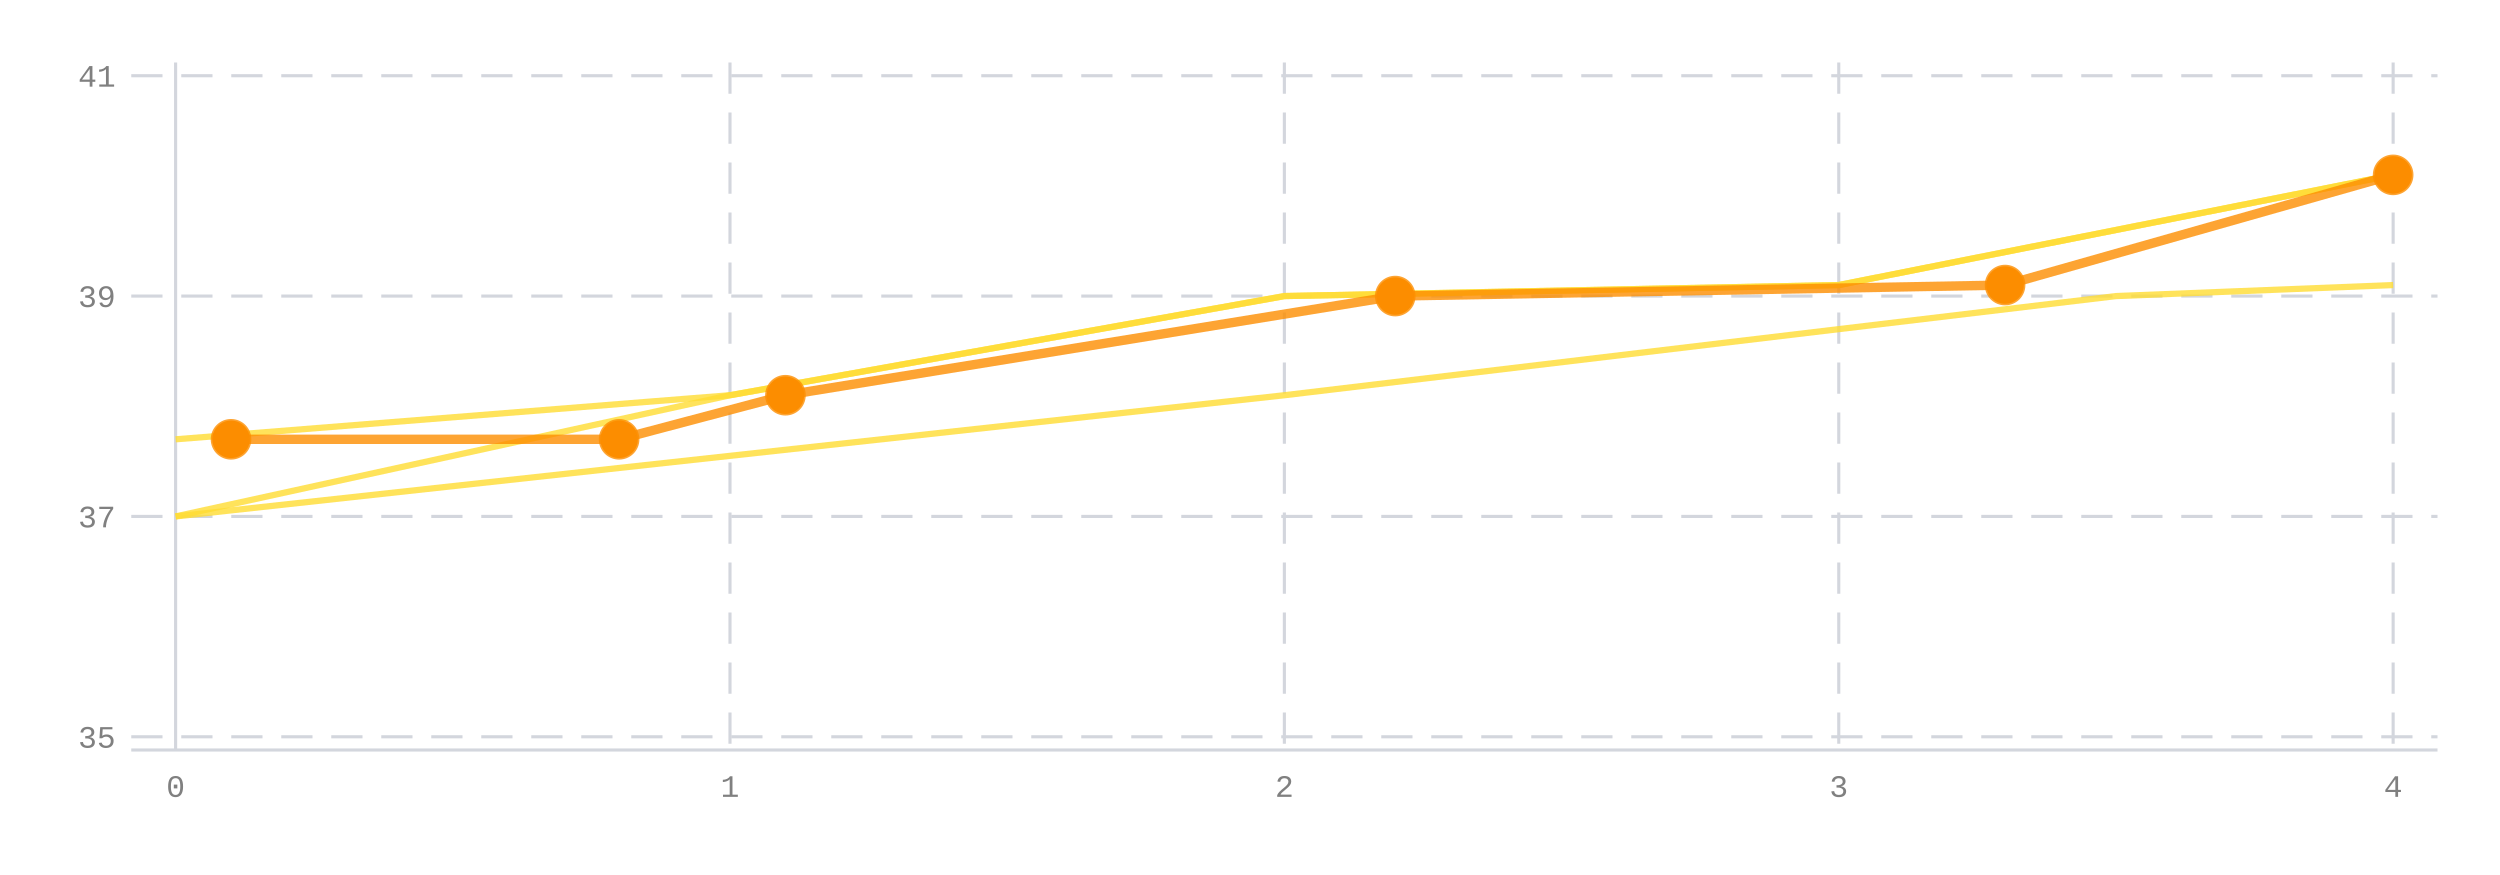
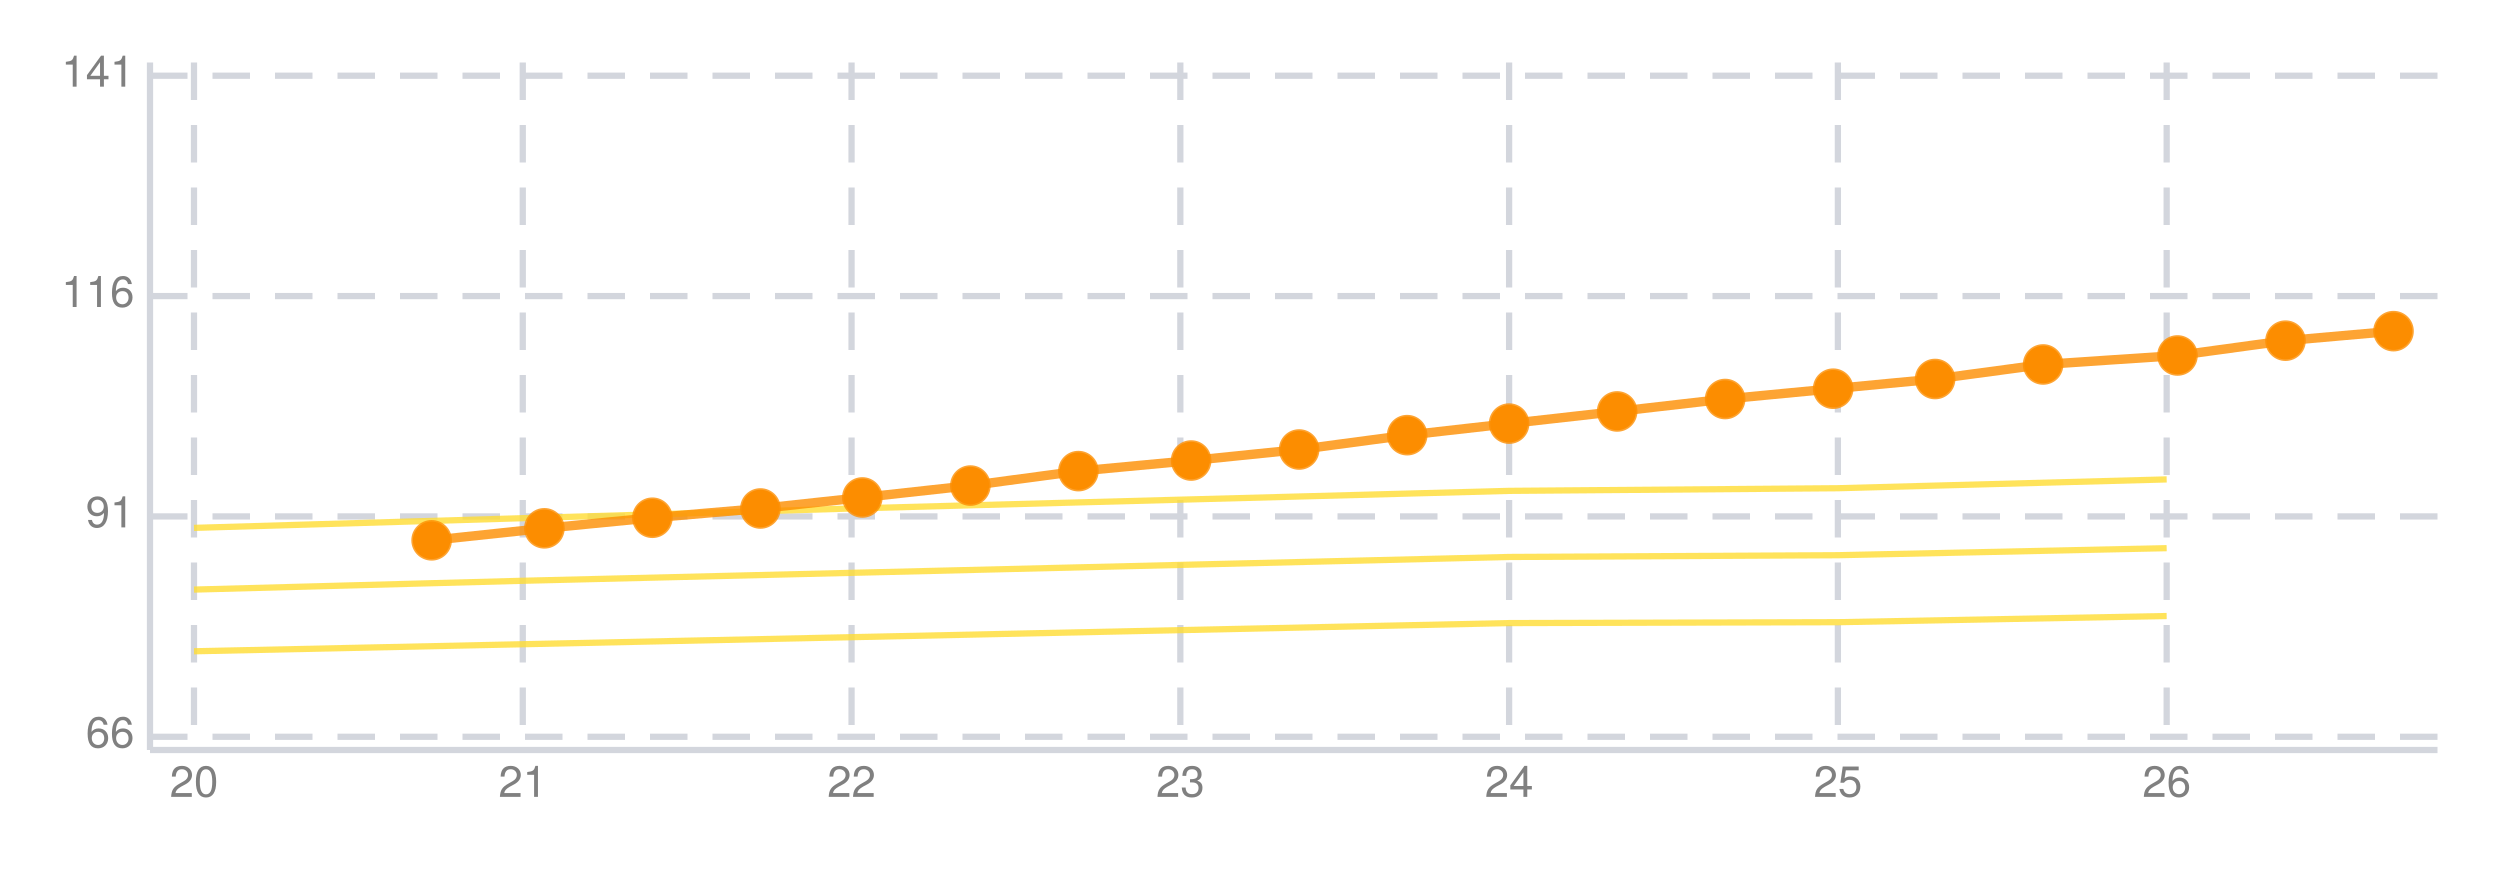
- <svg xmlns="http://www.w3.org/2000/svg" class="pygal-chart" id="chart-38680270-1ab5-4f25-a6f4-5e0e0283dc6d" viewBox="0 0 800 280">
+ <svg xmlns="http://www.w3.org/2000/svg" class="pygal-chart" id="chart-d6e9947d-7fe4-4510-93c4-28ee592aa634" viewBox="0 0 800 280">
  <defs>
-     <style type="text/css">#chart-38680270-1ab5-4f25-a6f4-5e0e0283dc6d{-webkit-user-select:none;-webkit-font-smoothing:antialiased;font-family:Consolas,"Liberation Mono",Menlo,Courier,monospace}#chart-38680270-1ab5-4f25-a6f4-5e0e0283dc6d .title{font-family:Consolas,"Liberation Mono",Menlo,Courier,monospace;font-size:16px}#chart-38680270-1ab5-4f25-a6f4-5e0e0283dc6d .legends .legend text{font-family:Consolas,"Liberation Mono",Menlo,Courier,monospace;font-size:14px}#chart-38680270-1ab5-4f25-a6f4-5e0e0283dc6d .axis text{font-family:Consolas,"Liberation Mono",Menlo,Courier,monospace;font-size:10px}#chart-38680270-1ab5-4f25-a6f4-5e0e0283dc6d .axis text.major{font-family:Consolas,"Liberation Mono",Menlo,Courier,monospace;font-size:10px}#chart-38680270-1ab5-4f25-a6f4-5e0e0283dc6d .text-overlay text.value{font-family:Consolas,"Liberation Mono",Menlo,Courier,monospace;font-size:16px}#chart-38680270-1ab5-4f25-a6f4-5e0e0283dc6d .text-overlay text.label{font-family:Consolas,"Liberation Mono",Menlo,Courier,monospace;font-size:10px}#chart-38680270-1ab5-4f25-a6f4-5e0e0283dc6d .tooltip{font-family:Consolas,"Liberation Mono",Menlo,Courier,monospace;font-size:14px}#chart-38680270-1ab5-4f25-a6f4-5e0e0283dc6d text.no_data{font-family:Consolas,"Liberation Mono",Menlo,Courier,monospace;font-size:64px}
- #chart-38680270-1ab5-4f25-a6f4-5e0e0283dc6d{background-color:transparent}#chart-38680270-1ab5-4f25-a6f4-5e0e0283dc6d path,#chart-38680270-1ab5-4f25-a6f4-5e0e0283dc6d line,#chart-38680270-1ab5-4f25-a6f4-5e0e0283dc6d rect,#chart-38680270-1ab5-4f25-a6f4-5e0e0283dc6d circle{-webkit-transition:400ms ease-in;-moz-transition:400ms ease-in;transition:400ms ease-in}#chart-38680270-1ab5-4f25-a6f4-5e0e0283dc6d .graph &gt; .background{fill:transparent}#chart-38680270-1ab5-4f25-a6f4-5e0e0283dc6d .plot &gt; .background{fill:transparent}#chart-38680270-1ab5-4f25-a6f4-5e0e0283dc6d .graph{fill:rgba(0,0,0,.87)}#chart-38680270-1ab5-4f25-a6f4-5e0e0283dc6d text.no_data{fill:rgba(0,0,0,1)}#chart-38680270-1ab5-4f25-a6f4-5e0e0283dc6d .title{fill:rgba(0,0,0,1)}#chart-38680270-1ab5-4f25-a6f4-5e0e0283dc6d .legends .legend text{fill:rgba(0,0,0,.87)}#chart-38680270-1ab5-4f25-a6f4-5e0e0283dc6d .legends .legend:hover text{fill:rgba(0,0,0,1)}#chart-38680270-1ab5-4f25-a6f4-5e0e0283dc6d .axis .line{stroke:rgba(0,0,0,1)}#chart-38680270-1ab5-4f25-a6f4-5e0e0283dc6d .axis .guide.line{stroke:rgba(0,0,0,.54)}#chart-38680270-1ab5-4f25-a6f4-5e0e0283dc6d .axis .major.line{stroke:rgba(0,0,0,.87)}#chart-38680270-1ab5-4f25-a6f4-5e0e0283dc6d .axis text.major{fill:rgba(0,0,0,1)}#chart-38680270-1ab5-4f25-a6f4-5e0e0283dc6d .axis.y .guides:hover .guide.line,#chart-38680270-1ab5-4f25-a6f4-5e0e0283dc6d .line-graph .axis.x .guides:hover .guide.line,#chart-38680270-1ab5-4f25-a6f4-5e0e0283dc6d .stackedline-graph .axis.x .guides:hover .guide.line,#chart-38680270-1ab5-4f25-a6f4-5e0e0283dc6d .xy-graph .axis.x .guides:hover .guide.line{stroke:rgba(0,0,0,1)}#chart-38680270-1ab5-4f25-a6f4-5e0e0283dc6d .axis .guides:hover text{fill:rgba(0,0,0,1)}#chart-38680270-1ab5-4f25-a6f4-5e0e0283dc6d .reactive{fill-opacity:.7;stroke-opacity:.8}#chart-38680270-1ab5-4f25-a6f4-5e0e0283dc6d .ci{stroke:rgba(0,0,0,.87)}#chart-38680270-1ab5-4f25-a6f4-5e0e0283dc6d .reactive.active,#chart-38680270-1ab5-4f25-a6f4-5e0e0283dc6d .active .reactive{fill-opacity:.8;stroke-opacity:.9;stroke-width:4}#chart-38680270-1ab5-4f25-a6f4-5e0e0283dc6d .ci .reactive.active{stroke-width:1.5}#chart-38680270-1ab5-4f25-a6f4-5e0e0283dc6d .series text{fill:rgba(0,0,0,1)}#chart-38680270-1ab5-4f25-a6f4-5e0e0283dc6d .tooltip rect{fill:transparent;stroke:rgba(0,0,0,1);-webkit-transition:opacity 400ms ease-in;-moz-transition:opacity 400ms ease-in;transition:opacity 400ms ease-in}#chart-38680270-1ab5-4f25-a6f4-5e0e0283dc6d .tooltip .label{fill:rgba(0,0,0,.87)}#chart-38680270-1ab5-4f25-a6f4-5e0e0283dc6d .tooltip .label{fill:rgba(0,0,0,.87)}#chart-38680270-1ab5-4f25-a6f4-5e0e0283dc6d .tooltip .legend{font-size:.8em;fill:rgba(0,0,0,.54)}#chart-38680270-1ab5-4f25-a6f4-5e0e0283dc6d .tooltip .x_label{font-size:.6em;fill:rgba(0,0,0,1)}#chart-38680270-1ab5-4f25-a6f4-5e0e0283dc6d .tooltip .xlink{font-size:.5em;text-decoration:underline}#chart-38680270-1ab5-4f25-a6f4-5e0e0283dc6d .tooltip .value{font-size:1.5em}#chart-38680270-1ab5-4f25-a6f4-5e0e0283dc6d .bound{font-size:.5em}#chart-38680270-1ab5-4f25-a6f4-5e0e0283dc6d .max-value{font-size:.75em;fill:rgba(0,0,0,.54)}#chart-38680270-1ab5-4f25-a6f4-5e0e0283dc6d .map-element{fill:transparent;stroke:rgba(0,0,0,.54) !important}#chart-38680270-1ab5-4f25-a6f4-5e0e0283dc6d .map-element .reactive{fill-opacity:inherit;stroke-opacity:inherit}#chart-38680270-1ab5-4f25-a6f4-5e0e0283dc6d .color-0,#chart-38680270-1ab5-4f25-a6f4-5e0e0283dc6d .color-0 a:visited{stroke:rgb(255,220,51);fill:rgb(255,220,51)}#chart-38680270-1ab5-4f25-a6f4-5e0e0283dc6d .color-1,#chart-38680270-1ab5-4f25-a6f4-5e0e0283dc6d .color-1 a:visited{stroke:rgb(255,220,51);fill:rgb(255,220,51)}#chart-38680270-1ab5-4f25-a6f4-5e0e0283dc6d .color-2,#chart-38680270-1ab5-4f25-a6f4-5e0e0283dc6d .color-2 a:visited{stroke:rgb(255,220,51);fill:rgb(255,220,51)}#chart-38680270-1ab5-4f25-a6f4-5e0e0283dc6d .color-3,#chart-38680270-1ab5-4f25-a6f4-5e0e0283dc6d .color-3 a:visited{stroke:rgb(252,141,0);fill:rgb(252,141,0)}#chart-38680270-1ab5-4f25-a6f4-5e0e0283dc6d .text-overlay .color-0 text{fill:black}#chart-38680270-1ab5-4f25-a6f4-5e0e0283dc6d .text-overlay .color-1 text{fill:black}#chart-38680270-1ab5-4f25-a6f4-5e0e0283dc6d .text-overlay .color-2 text{fill:black}#chart-38680270-1ab5-4f25-a6f4-5e0e0283dc6d .text-overlay .color-3 text{fill:black}#chart-38680270-1ab5-4f25-a6f4-5e0e0283dc6d .series.serie-0{stroke-width:2}#chart-38680270-1ab5-4f25-a6f4-5e0e0283dc6d .series.serie-1{stroke-width:2}#chart-38680270-1ab5-4f25-a6f4-5e0e0283dc6d .series.serie-2{stroke-width:2}#chart-38680270-1ab5-4f25-a6f4-5e0e0283dc6d .series.serie-3{stroke-width:3}
- #chart-38680270-1ab5-4f25-a6f4-5e0e0283dc6d text.no_data{text-anchor:middle}#chart-38680270-1ab5-4f25-a6f4-5e0e0283dc6d .guide.line{fill:none}#chart-38680270-1ab5-4f25-a6f4-5e0e0283dc6d .centered{text-anchor:middle}#chart-38680270-1ab5-4f25-a6f4-5e0e0283dc6d .title{text-anchor:middle}#chart-38680270-1ab5-4f25-a6f4-5e0e0283dc6d .legends .legend text{fill-opacity:1}#chart-38680270-1ab5-4f25-a6f4-5e0e0283dc6d .axis.x text{text-anchor:middle}#chart-38680270-1ab5-4f25-a6f4-5e0e0283dc6d .axis.x:not(.web) text[transform]{text-anchor:start}#chart-38680270-1ab5-4f25-a6f4-5e0e0283dc6d .axis.x:not(.web) text[transform].backwards{text-anchor:end}#chart-38680270-1ab5-4f25-a6f4-5e0e0283dc6d .axis.y text{text-anchor:end}#chart-38680270-1ab5-4f25-a6f4-5e0e0283dc6d .axis.y text[transform].backwards{text-anchor:start}#chart-38680270-1ab5-4f25-a6f4-5e0e0283dc6d .axis.y2 text{text-anchor:start}#chart-38680270-1ab5-4f25-a6f4-5e0e0283dc6d .axis.y2 text[transform].backwards{text-anchor:end}#chart-38680270-1ab5-4f25-a6f4-5e0e0283dc6d .axis .guide.line{stroke-dasharray:4,4}#chart-38680270-1ab5-4f25-a6f4-5e0e0283dc6d .axis .major.guide.line{stroke-dasharray:6,6}#chart-38680270-1ab5-4f25-a6f4-5e0e0283dc6d .horizontal .axis.y .guide.line,#chart-38680270-1ab5-4f25-a6f4-5e0e0283dc6d .horizontal .axis.y2 .guide.line,#chart-38680270-1ab5-4f25-a6f4-5e0e0283dc6d .vertical .axis.x .guide.line{opacity:0}#chart-38680270-1ab5-4f25-a6f4-5e0e0283dc6d .horizontal .axis.always_show .guide.line,#chart-38680270-1ab5-4f25-a6f4-5e0e0283dc6d .vertical .axis.always_show .guide.line{opacity:1 !important}#chart-38680270-1ab5-4f25-a6f4-5e0e0283dc6d .axis.y .guides:hover .guide.line,#chart-38680270-1ab5-4f25-a6f4-5e0e0283dc6d .axis.y2 .guides:hover .guide.line,#chart-38680270-1ab5-4f25-a6f4-5e0e0283dc6d .axis.x .guides:hover .guide.line{opacity:1}#chart-38680270-1ab5-4f25-a6f4-5e0e0283dc6d .axis .guides:hover text{opacity:1}#chart-38680270-1ab5-4f25-a6f4-5e0e0283dc6d .nofill{fill:none}#chart-38680270-1ab5-4f25-a6f4-5e0e0283dc6d .subtle-fill{fill-opacity:.2}#chart-38680270-1ab5-4f25-a6f4-5e0e0283dc6d .dot{stroke-width:1px;fill-opacity:1}#chart-38680270-1ab5-4f25-a6f4-5e0e0283dc6d .dot.active{stroke-width:5px}#chart-38680270-1ab5-4f25-a6f4-5e0e0283dc6d .dot.negative{fill:transparent}#chart-38680270-1ab5-4f25-a6f4-5e0e0283dc6d text,#chart-38680270-1ab5-4f25-a6f4-5e0e0283dc6d tspan{stroke:none !important}#chart-38680270-1ab5-4f25-a6f4-5e0e0283dc6d .series text.active{opacity:1}#chart-38680270-1ab5-4f25-a6f4-5e0e0283dc6d .tooltip rect{fill-opacity:.95;stroke-width:.5}#chart-38680270-1ab5-4f25-a6f4-5e0e0283dc6d .tooltip text{fill-opacity:1}#chart-38680270-1ab5-4f25-a6f4-5e0e0283dc6d .showable{visibility:hidden}#chart-38680270-1ab5-4f25-a6f4-5e0e0283dc6d .showable.shown{visibility:visible}#chart-38680270-1ab5-4f25-a6f4-5e0e0283dc6d .gauge-background{fill:rgba(229,229,229,1);stroke:none}#chart-38680270-1ab5-4f25-a6f4-5e0e0283dc6d .bg-lines{stroke:transparent;stroke-width:2px}
- #chart-38680270-1ab5-4f25-a6f4-5e0e0283dc6d .axis .line{stroke:rgb(211,214,221)}#chart-38680270-1ab5-4f25-a6f4-5e0e0283dc6d .graph{fill:rgb(128,128,128)}#chart-38680270-1ab5-4f25-a6f4-5e0e0283dc6d .axis .guide.line{stroke-dasharray:10,6;stroke:rgb(211,214,221)}</style>
+     <style type="text/css">#chart-d6e9947d-7fe4-4510-93c4-28ee592aa634{-webkit-user-select:none;-webkit-font-smoothing:antialiased;font-family:Consolas,"Liberation Mono",Menlo,Courier,monospace}#chart-d6e9947d-7fe4-4510-93c4-28ee592aa634 .title{font-family:Consolas,"Liberation Mono",Menlo,Courier,monospace;font-size:16px}#chart-d6e9947d-7fe4-4510-93c4-28ee592aa634 .legends .legend text{font-family:Consolas,"Liberation Mono",Menlo,Courier,monospace;font-size:14px}#chart-d6e9947d-7fe4-4510-93c4-28ee592aa634 .axis text{font-family:Consolas,"Liberation Mono",Menlo,Courier,monospace;font-size:10px}#chart-d6e9947d-7fe4-4510-93c4-28ee592aa634 .axis text.major{font-family:Consolas,"Liberation Mono",Menlo,Courier,monospace;font-size:10px}#chart-d6e9947d-7fe4-4510-93c4-28ee592aa634 .text-overlay text.value{font-family:Consolas,"Liberation Mono",Menlo,Courier,monospace;font-size:16px}#chart-d6e9947d-7fe4-4510-93c4-28ee592aa634 .text-overlay text.label{font-family:Consolas,"Liberation Mono",Menlo,Courier,monospace;font-size:10px}#chart-d6e9947d-7fe4-4510-93c4-28ee592aa634 .tooltip{font-family:Consolas,"Liberation Mono",Menlo,Courier,monospace;font-size:14px}#chart-d6e9947d-7fe4-4510-93c4-28ee592aa634 text.no_data{font-family:Consolas,"Liberation Mono",Menlo,Courier,monospace;font-size:64px}
+ #chart-d6e9947d-7fe4-4510-93c4-28ee592aa634{background-color:transparent}#chart-d6e9947d-7fe4-4510-93c4-28ee592aa634 path,#chart-d6e9947d-7fe4-4510-93c4-28ee592aa634 line,#chart-d6e9947d-7fe4-4510-93c4-28ee592aa634 rect,#chart-d6e9947d-7fe4-4510-93c4-28ee592aa634 circle{-webkit-transition:400ms ease-in;-moz-transition:400ms ease-in;transition:400ms ease-in}#chart-d6e9947d-7fe4-4510-93c4-28ee592aa634 .graph &gt; .background{fill:transparent}#chart-d6e9947d-7fe4-4510-93c4-28ee592aa634 .plot &gt; .background{fill:transparent}#chart-d6e9947d-7fe4-4510-93c4-28ee592aa634 .graph{fill:rgba(0,0,0,.87)}#chart-d6e9947d-7fe4-4510-93c4-28ee592aa634 text.no_data{fill:rgba(0,0,0,1)}#chart-d6e9947d-7fe4-4510-93c4-28ee592aa634 .title{fill:rgba(0,0,0,1)}#chart-d6e9947d-7fe4-4510-93c4-28ee592aa634 .legends .legend text{fill:rgba(0,0,0,.87)}#chart-d6e9947d-7fe4-4510-93c4-28ee592aa634 .legends .legend:hover text{fill:rgba(0,0,0,1)}#chart-d6e9947d-7fe4-4510-93c4-28ee592aa634 .axis .line{stroke:rgba(0,0,0,1)}#chart-d6e9947d-7fe4-4510-93c4-28ee592aa634 .axis .guide.line{stroke:rgba(0,0,0,.54)}#chart-d6e9947d-7fe4-4510-93c4-28ee592aa634 .axis .major.line{stroke:rgba(0,0,0,.87)}#chart-d6e9947d-7fe4-4510-93c4-28ee592aa634 .axis text.major{fill:rgba(0,0,0,1)}#chart-d6e9947d-7fe4-4510-93c4-28ee592aa634 .axis.y .guides:hover .guide.line,#chart-d6e9947d-7fe4-4510-93c4-28ee592aa634 .line-graph .axis.x .guides:hover .guide.line,#chart-d6e9947d-7fe4-4510-93c4-28ee592aa634 .stackedline-graph .axis.x .guides:hover .guide.line,#chart-d6e9947d-7fe4-4510-93c4-28ee592aa634 .xy-graph .axis.x .guides:hover .guide.line{stroke:rgba(0,0,0,1)}#chart-d6e9947d-7fe4-4510-93c4-28ee592aa634 .axis .guides:hover text{fill:rgba(0,0,0,1)}#chart-d6e9947d-7fe4-4510-93c4-28ee592aa634 .reactive{fill-opacity:.7;stroke-opacity:.8}#chart-d6e9947d-7fe4-4510-93c4-28ee592aa634 .ci{stroke:rgba(0,0,0,.87)}#chart-d6e9947d-7fe4-4510-93c4-28ee592aa634 .reactive.active,#chart-d6e9947d-7fe4-4510-93c4-28ee592aa634 .active .reactive{fill-opacity:.8;stroke-opacity:.9;stroke-width:4}#chart-d6e9947d-7fe4-4510-93c4-28ee592aa634 .ci .reactive.active{stroke-width:1.5}#chart-d6e9947d-7fe4-4510-93c4-28ee592aa634 .series text{fill:rgba(0,0,0,1)}#chart-d6e9947d-7fe4-4510-93c4-28ee592aa634 .tooltip rect{fill:transparent;stroke:rgba(0,0,0,1);-webkit-transition:opacity 400ms ease-in;-moz-transition:opacity 400ms ease-in;transition:opacity 400ms ease-in}#chart-d6e9947d-7fe4-4510-93c4-28ee592aa634 .tooltip .label{fill:rgba(0,0,0,.87)}#chart-d6e9947d-7fe4-4510-93c4-28ee592aa634 .tooltip .label{fill:rgba(0,0,0,.87)}#chart-d6e9947d-7fe4-4510-93c4-28ee592aa634 .tooltip .legend{font-size:.8em;fill:rgba(0,0,0,.54)}#chart-d6e9947d-7fe4-4510-93c4-28ee592aa634 .tooltip .x_label{font-size:.6em;fill:rgba(0,0,0,1)}#chart-d6e9947d-7fe4-4510-93c4-28ee592aa634 .tooltip .xlink{font-size:.5em;text-decoration:underline}#chart-d6e9947d-7fe4-4510-93c4-28ee592aa634 .tooltip .value{font-size:1.5em}#chart-d6e9947d-7fe4-4510-93c4-28ee592aa634 .bound{font-size:.5em}#chart-d6e9947d-7fe4-4510-93c4-28ee592aa634 .max-value{font-size:.75em;fill:rgba(0,0,0,.54)}#chart-d6e9947d-7fe4-4510-93c4-28ee592aa634 .map-element{fill:transparent;stroke:rgba(0,0,0,.54) !important}#chart-d6e9947d-7fe4-4510-93c4-28ee592aa634 .map-element .reactive{fill-opacity:inherit;stroke-opacity:inherit}#chart-d6e9947d-7fe4-4510-93c4-28ee592aa634 .color-0,#chart-d6e9947d-7fe4-4510-93c4-28ee592aa634 .color-0 a:visited{stroke:rgb(255,220,51);fill:rgb(255,220,51)}#chart-d6e9947d-7fe4-4510-93c4-28ee592aa634 .color-1,#chart-d6e9947d-7fe4-4510-93c4-28ee592aa634 .color-1 a:visited{stroke:rgb(255,220,51);fill:rgb(255,220,51)}#chart-d6e9947d-7fe4-4510-93c4-28ee592aa634 .color-2,#chart-d6e9947d-7fe4-4510-93c4-28ee592aa634 .color-2 a:visited{stroke:rgb(255,220,51);fill:rgb(255,220,51)}#chart-d6e9947d-7fe4-4510-93c4-28ee592aa634 .color-3,#chart-d6e9947d-7fe4-4510-93c4-28ee592aa634 .color-3 a:visited{stroke:rgb(252,141,0);fill:rgb(252,141,0)}#chart-d6e9947d-7fe4-4510-93c4-28ee592aa634 .text-overlay .color-0 text{fill:black}#chart-d6e9947d-7fe4-4510-93c4-28ee592aa634 .text-overlay .color-1 text{fill:black}#chart-d6e9947d-7fe4-4510-93c4-28ee592aa634 .text-overlay .color-2 text{fill:black}#chart-d6e9947d-7fe4-4510-93c4-28ee592aa634 .text-overlay .color-3 text{fill:black}#chart-d6e9947d-7fe4-4510-93c4-28ee592aa634 .series.serie-0{stroke-width:2}#chart-d6e9947d-7fe4-4510-93c4-28ee592aa634 .series.serie-1{stroke-width:2}#chart-d6e9947d-7fe4-4510-93c4-28ee592aa634 .series.serie-2{stroke-width:2}#chart-d6e9947d-7fe4-4510-93c4-28ee592aa634 .series.serie-3{stroke-width:3}
+ #chart-d6e9947d-7fe4-4510-93c4-28ee592aa634 text.no_data{text-anchor:middle}#chart-d6e9947d-7fe4-4510-93c4-28ee592aa634 .guide.line{fill:none}#chart-d6e9947d-7fe4-4510-93c4-28ee592aa634 .centered{text-anchor:middle}#chart-d6e9947d-7fe4-4510-93c4-28ee592aa634 .title{text-anchor:middle}#chart-d6e9947d-7fe4-4510-93c4-28ee592aa634 .legends .legend text{fill-opacity:1}#chart-d6e9947d-7fe4-4510-93c4-28ee592aa634 .axis.x text{text-anchor:middle}#chart-d6e9947d-7fe4-4510-93c4-28ee592aa634 .axis.x:not(.web) text[transform]{text-anchor:start}#chart-d6e9947d-7fe4-4510-93c4-28ee592aa634 .axis.x:not(.web) text[transform].backwards{text-anchor:end}#chart-d6e9947d-7fe4-4510-93c4-28ee592aa634 .axis.y text{text-anchor:end}#chart-d6e9947d-7fe4-4510-93c4-28ee592aa634 .axis.y text[transform].backwards{text-anchor:start}#chart-d6e9947d-7fe4-4510-93c4-28ee592aa634 .axis.y2 text{text-anchor:start}#chart-d6e9947d-7fe4-4510-93c4-28ee592aa634 .axis.y2 text[transform].backwards{text-anchor:end}#chart-d6e9947d-7fe4-4510-93c4-28ee592aa634 .axis .guide.line{stroke-dasharray:4,4}#chart-d6e9947d-7fe4-4510-93c4-28ee592aa634 .axis .major.guide.line{stroke-dasharray:6,6}#chart-d6e9947d-7fe4-4510-93c4-28ee592aa634 .horizontal .axis.y .guide.line,#chart-d6e9947d-7fe4-4510-93c4-28ee592aa634 .horizontal .axis.y2 .guide.line,#chart-d6e9947d-7fe4-4510-93c4-28ee592aa634 .vertical .axis.x .guide.line{opacity:0}#chart-d6e9947d-7fe4-4510-93c4-28ee592aa634 .horizontal .axis.always_show .guide.line,#chart-d6e9947d-7fe4-4510-93c4-28ee592aa634 .vertical .axis.always_show .guide.line{opacity:1 !important}#chart-d6e9947d-7fe4-4510-93c4-28ee592aa634 .axis.y .guides:hover .guide.line,#chart-d6e9947d-7fe4-4510-93c4-28ee592aa634 .axis.y2 .guides:hover .guide.line,#chart-d6e9947d-7fe4-4510-93c4-28ee592aa634 .axis.x .guides:hover .guide.line{opacity:1}#chart-d6e9947d-7fe4-4510-93c4-28ee592aa634 .axis .guides:hover text{opacity:1}#chart-d6e9947d-7fe4-4510-93c4-28ee592aa634 .nofill{fill:none}#chart-d6e9947d-7fe4-4510-93c4-28ee592aa634 .subtle-fill{fill-opacity:.2}#chart-d6e9947d-7fe4-4510-93c4-28ee592aa634 .dot{stroke-width:1px;fill-opacity:1}#chart-d6e9947d-7fe4-4510-93c4-28ee592aa634 .dot.active{stroke-width:5px}#chart-d6e9947d-7fe4-4510-93c4-28ee592aa634 .dot.negative{fill:transparent}#chart-d6e9947d-7fe4-4510-93c4-28ee592aa634 text,#chart-d6e9947d-7fe4-4510-93c4-28ee592aa634 tspan{stroke:none !important}#chart-d6e9947d-7fe4-4510-93c4-28ee592aa634 .series text.active{opacity:1}#chart-d6e9947d-7fe4-4510-93c4-28ee592aa634 .tooltip rect{fill-opacity:.95;stroke-width:.5}#chart-d6e9947d-7fe4-4510-93c4-28ee592aa634 .tooltip text{fill-opacity:1}#chart-d6e9947d-7fe4-4510-93c4-28ee592aa634 .showable{visibility:hidden}#chart-d6e9947d-7fe4-4510-93c4-28ee592aa634 .showable.shown{visibility:visible}#chart-d6e9947d-7fe4-4510-93c4-28ee592aa634 .gauge-background{fill:rgba(229,229,229,1);stroke:none}#chart-d6e9947d-7fe4-4510-93c4-28ee592aa634 .bg-lines{stroke:transparent;stroke-width:2px}
+ #chart-d6e9947d-7fe4-4510-93c4-28ee592aa634 .axis .line{stroke:rgb(211,214,221);stroke-width:2px}#chart-d6e9947d-7fe4-4510-93c4-28ee592aa634 .graph{fill:rgb(128,128,128)}#chart-d6e9947d-7fe4-4510-93c4-28ee592aa634 .axis .guide.line{stroke-dasharray:12,8;stroke:rgb(211,214,221);stroke-width:2px}#chart-d6e9947d-7fe4-4510-93c4-28ee592aa634 .axis.y .guides:first-child{display:none}#chart-d6e9947d-7fe4-4510-93c4-28ee592aa634 .axis text{font-size:14px;font-family:Helvetica Neue;color:rgb(128,128,128)}</style>
  </defs>
  <g class="graph xy-graph vertical">
    <rect class="background" height="280" width="800" x="0" y="0" />
-     <g class="plot" transform="translate(42, 20)">
-       <rect class="background" height="220" width="738.0" x="0" y="0" />
+     <g class="plot" transform="translate(48, 20)">
+       <rect class="background" height="220" width="732.0" x="0" y="0" />
      <g class="axis y always_show">
-         <path class="line" d="M0 220 h738" />
+         <path class="line" d="M0 220 h732" />
        <g class="guides">
-           <path class="guide line" d="M0 215.769 h738" />
-           <text class="" x="-5" y="219.269">35</text>
+           <path class="guide line" d="M0 215.769 h732" />
+           <text class="" x="-5" y="219.269">66</text>
        </g>
        <g class="guides">
-           <path class="guide line" d="M0 145.256 h738" />
-           <text class="" x="-5" y="148.756">37</text>
+           <path class="guide line" d="M0 145.256 h732" />
+           <text class="" x="-5" y="148.756">91</text>
        </g>
        <g class="guides">
-           <path class="guide line" d="M0 74.744 h738" />
-           <text class="" x="-5" y="78.244">39</text>
+           <path class="guide line" d="M0 74.744 h732" />
+           <text class="" x="-5" y="78.244">116</text>
        </g>
        <g class="guides">
-           <path class="guide line" d="M0 4.231 h738" />
-           <text class="" x="-5" y="7.731">41</text>
+           <path class="guide line" d="M0 4.231 h732" />
+           <text class="" x="-5" y="7.731">141</text>
        </g>
      </g>
      <g class="axis x always_show">
+         <path class="line" d="M0 0 v220" />
        <g class="guides">
-           <path class="axis line" d="M14.192 0 v220" />
-           <text class="" x="14.192" y="235.0">0</text>
+           <path class="guide line" d="M14.077 0 v220" />
+           <text class="" x="14.077" y="235.0">20</text>
        </g>
        <g class="guides">
-           <path class="guide line" d="M191.596 0 v220" />
-           <text class="" x="191.596" y="235.0">1</text>
+           <path class="guide line" d="M119.286 0 v220" />
+           <text class="" x="119.286" y="235.0">21</text>
        </g>
        <g class="guides">
-           <path class="guide line" d="M369 0 v220" />
-           <text class="" x="369.0" y="235.0">2</text>
+           <path class="guide line" d="M224.496 0 v220" />
+           <text class="" x="224.496" y="235.0">22</text>
        </g>
        <g class="guides">
-           <path class="guide line" d="M546.404 0 v220" />
-           <text class="" x="546.404" y="235.0">3</text>
+           <path class="guide line" d="M329.705 0 v220" />
+           <text class="" x="329.705" y="235.0">23</text>
        </g>
        <g class="guides">
-           <path class="guide line" d="M723.808 0 v220" />
-           <text class="" x="723.808" y="235.0">4</text>
+           <path class="guide line" d="M434.915 0 v220" />
+           <text class="" x="434.915" y="235.0">24</text>
+         </g>
+         <g class="guides">
+           <path class="guide line" d="M540.124 0 v220" />
+           <text class="" x="540.124" y="235.0">25</text>
+         </g>
+         <g class="guides">
+           <path class="guide line" d="M645.334 0 v220" />
+           <text class="" x="645.334" y="235.0">26</text>
        </g>
      </g>
      <g class="series serie-0 color-0">
-         <path class="line reactive nofill" d="M14.192 145.256 L369 106.474 635.106 74.744 723.808 71.218" />
+         <path class="line reactive nofill" d="M14.077 168.667 L119.286 165.846 224.496 163.308 329.705 160.769 434.915 158.231 540.124 157.667 645.334 155.41" />
      </g>
      <g class="series serie-1 color-1">
-         <path class="line reactive nofill" d="M14.192 145.256 L191.596 106.474 369 74.744 546.404 71.218 723.808 35.962" />
+         <path class="line reactive nofill" d="M14.077 188.41 L119.286 186.154 224.496 183.897 329.705 181.641 434.915 179.385 540.124 179.103 645.334 177.128" />
      </g>
      <g class="series serie-2 color-2">
-         <path class="line reactive nofill" d="M14.192 120.577 L191.596 106.474 369 74.744 546.404 71.218 723.808 35.962" />
+         <path class="line reactive nofill" d="M14.077 148.923 L119.286 145.821 224.496 142.718 329.705 139.897 434.915 137.077 540.124 136.231 645.334 133.41" />
      </g>
      <g class="series serie-3 color-3">
-         <path class="line reactive nofill" d="M31.933 120.577 L156.115 120.577 209.337 106.474 404.481 74.744 599.625 71.218 723.808 35.962" />
+         <path class="line reactive nofill" d="M90.123 152.9 L126.2 149.064 160.766 145.679 195.333 142.718 227.952 139.192 262.519 135.385 297.085 130.759 333.162 127.374 367.728 123.849 402.295 119.251 434.915 115.556 469.481 111.664 504.048 107.687 538.614 104.387 571.234 101.285 605.8 96.631 648.79 93.754 683.357 89.015 717.923 85.969" />
      </g>
    </g>
    <g class="titles" />
-     <g class="plot overlay" transform="translate(42, 20)">
+     <g class="plot overlay" transform="translate(48, 20)">
      <g class="series serie-0 color-0" />
      <g class="series serie-1 color-1" />
      <g class="series serie-2 color-2" />
      <g class="series serie-3 color-3">
        <g class="dots">
-           <circle class="dot reactive tooltip-trigger" cx="31.933" cy="120.577" r="6" />
+           <circle class="dot reactive tooltip-trigger" cx="90.123" cy="152.9" r="6" />
        </g>
        <g class="dots">
-           <circle class="dot reactive tooltip-trigger" cx="156.115" cy="120.577" r="6" />
+           <circle class="dot reactive tooltip-trigger" cx="126.2" cy="149.064" r="6" />
        </g>
        <g class="dots">
-           <circle class="dot reactive tooltip-trigger" cx="209.337" cy="106.474" r="6" />
+           <circle class="dot reactive tooltip-trigger" cx="160.766" cy="145.679" r="6" />
        </g>
        <g class="dots">
-           <circle class="dot reactive tooltip-trigger" cx="404.481" cy="74.744" r="6" />
+           <circle class="dot reactive tooltip-trigger" cx="195.333" cy="142.718" r="6" />
        </g>
        <g class="dots">
-           <circle class="dot reactive tooltip-trigger" cx="599.625" cy="71.218" r="6" />
+           <circle class="dot reactive tooltip-trigger" cx="227.952" cy="139.192" r="6" />
        </g>
        <g class="dots">
-           <circle class="dot reactive tooltip-trigger" cx="723.808" cy="35.962" r="6" />
+           <circle class="dot reactive tooltip-trigger" cx="262.519" cy="135.385" r="6" />
+         </g>
+         <g class="dots">
+           <circle class="dot reactive tooltip-trigger" cx="297.085" cy="130.759" r="6" />
+         </g>
+         <g class="dots">
+           <circle class="dot reactive tooltip-trigger" cx="333.162" cy="127.374" r="6" />
+         </g>
+         <g class="dots">
+           <circle class="dot reactive tooltip-trigger" cx="367.728" cy="123.849" r="6" />
+         </g>
+         <g class="dots">
+           <circle class="dot reactive tooltip-trigger" cx="402.295" cy="119.251" r="6" />
+         </g>
+         <g class="dots">
+           <circle class="dot reactive tooltip-trigger" cx="434.915" cy="115.556" r="6" />
+         </g>
+         <g class="dots">
+           <circle class="dot reactive tooltip-trigger" cx="469.481" cy="111.664" r="6" />
+         </g>
+         <g class="dots">
+           <circle class="dot reactive tooltip-trigger" cx="504.048" cy="107.687" r="6" />
+         </g>
+         <g class="dots">
+           <circle class="dot reactive tooltip-trigger" cx="538.614" cy="104.387" r="6" />
+         </g>
+         <g class="dots">
+           <circle class="dot reactive tooltip-trigger" cx="571.234" cy="101.285" r="6" />
+         </g>
+         <g class="dots">
+           <circle class="dot reactive tooltip-trigger" cx="605.8" cy="96.631" r="6" />
+         </g>
+         <g class="dots">
+           <circle class="dot reactive tooltip-trigger" cx="648.79" cy="93.754" r="6" />
+         </g>
+         <g class="dots">
+           <circle class="dot reactive tooltip-trigger" cx="683.357" cy="89.015" r="6" />
+         </g>
+         <g class="dots">
+           <circle class="dot reactive tooltip-trigger" cx="717.923" cy="85.969" r="6" />
        </g>
      </g>
    </g>
-     <g class="plot text-overlay" transform="translate(42, 20)">
+     <g class="plot text-overlay" transform="translate(48, 20)">
      <g class="series serie-0 color-0" />
      <g class="series serie-1 color-1" />
      <g class="series serie-2 color-2" />
      <g class="series serie-3 color-3" />
    </g>
-     <g class="plot tooltip-overlay" transform="translate(42, 20)">
+     <g class="plot tooltip-overlay" transform="translate(48, 20)">
      <g class="tooltip" style="opacity: 0" transform="translate(0 0)">
        <rect class="tooltip-box" height="0" rx="0" ry="0" width="0" />
        <g class="text" />
      </g>
    </g>
  </g>
</svg>
